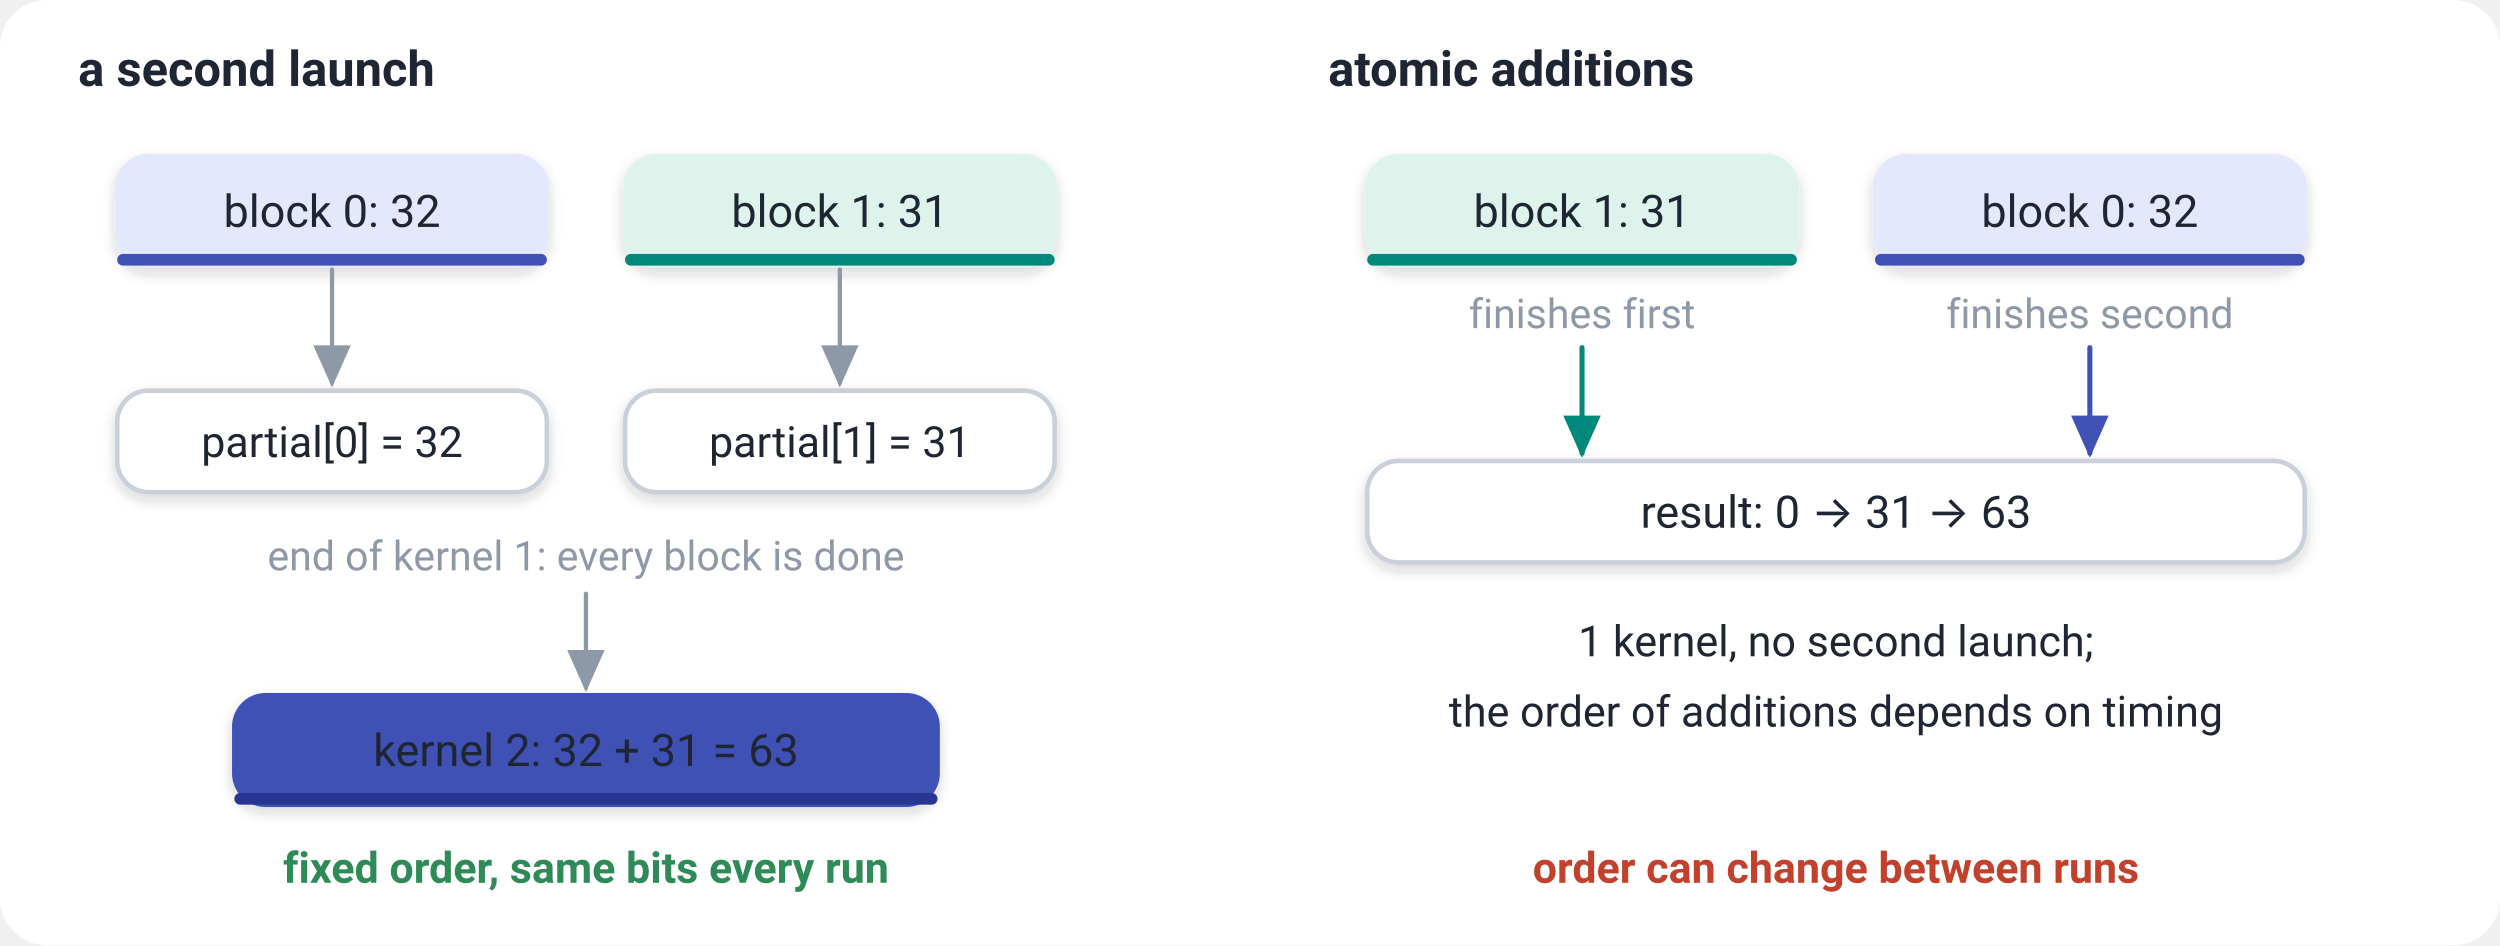
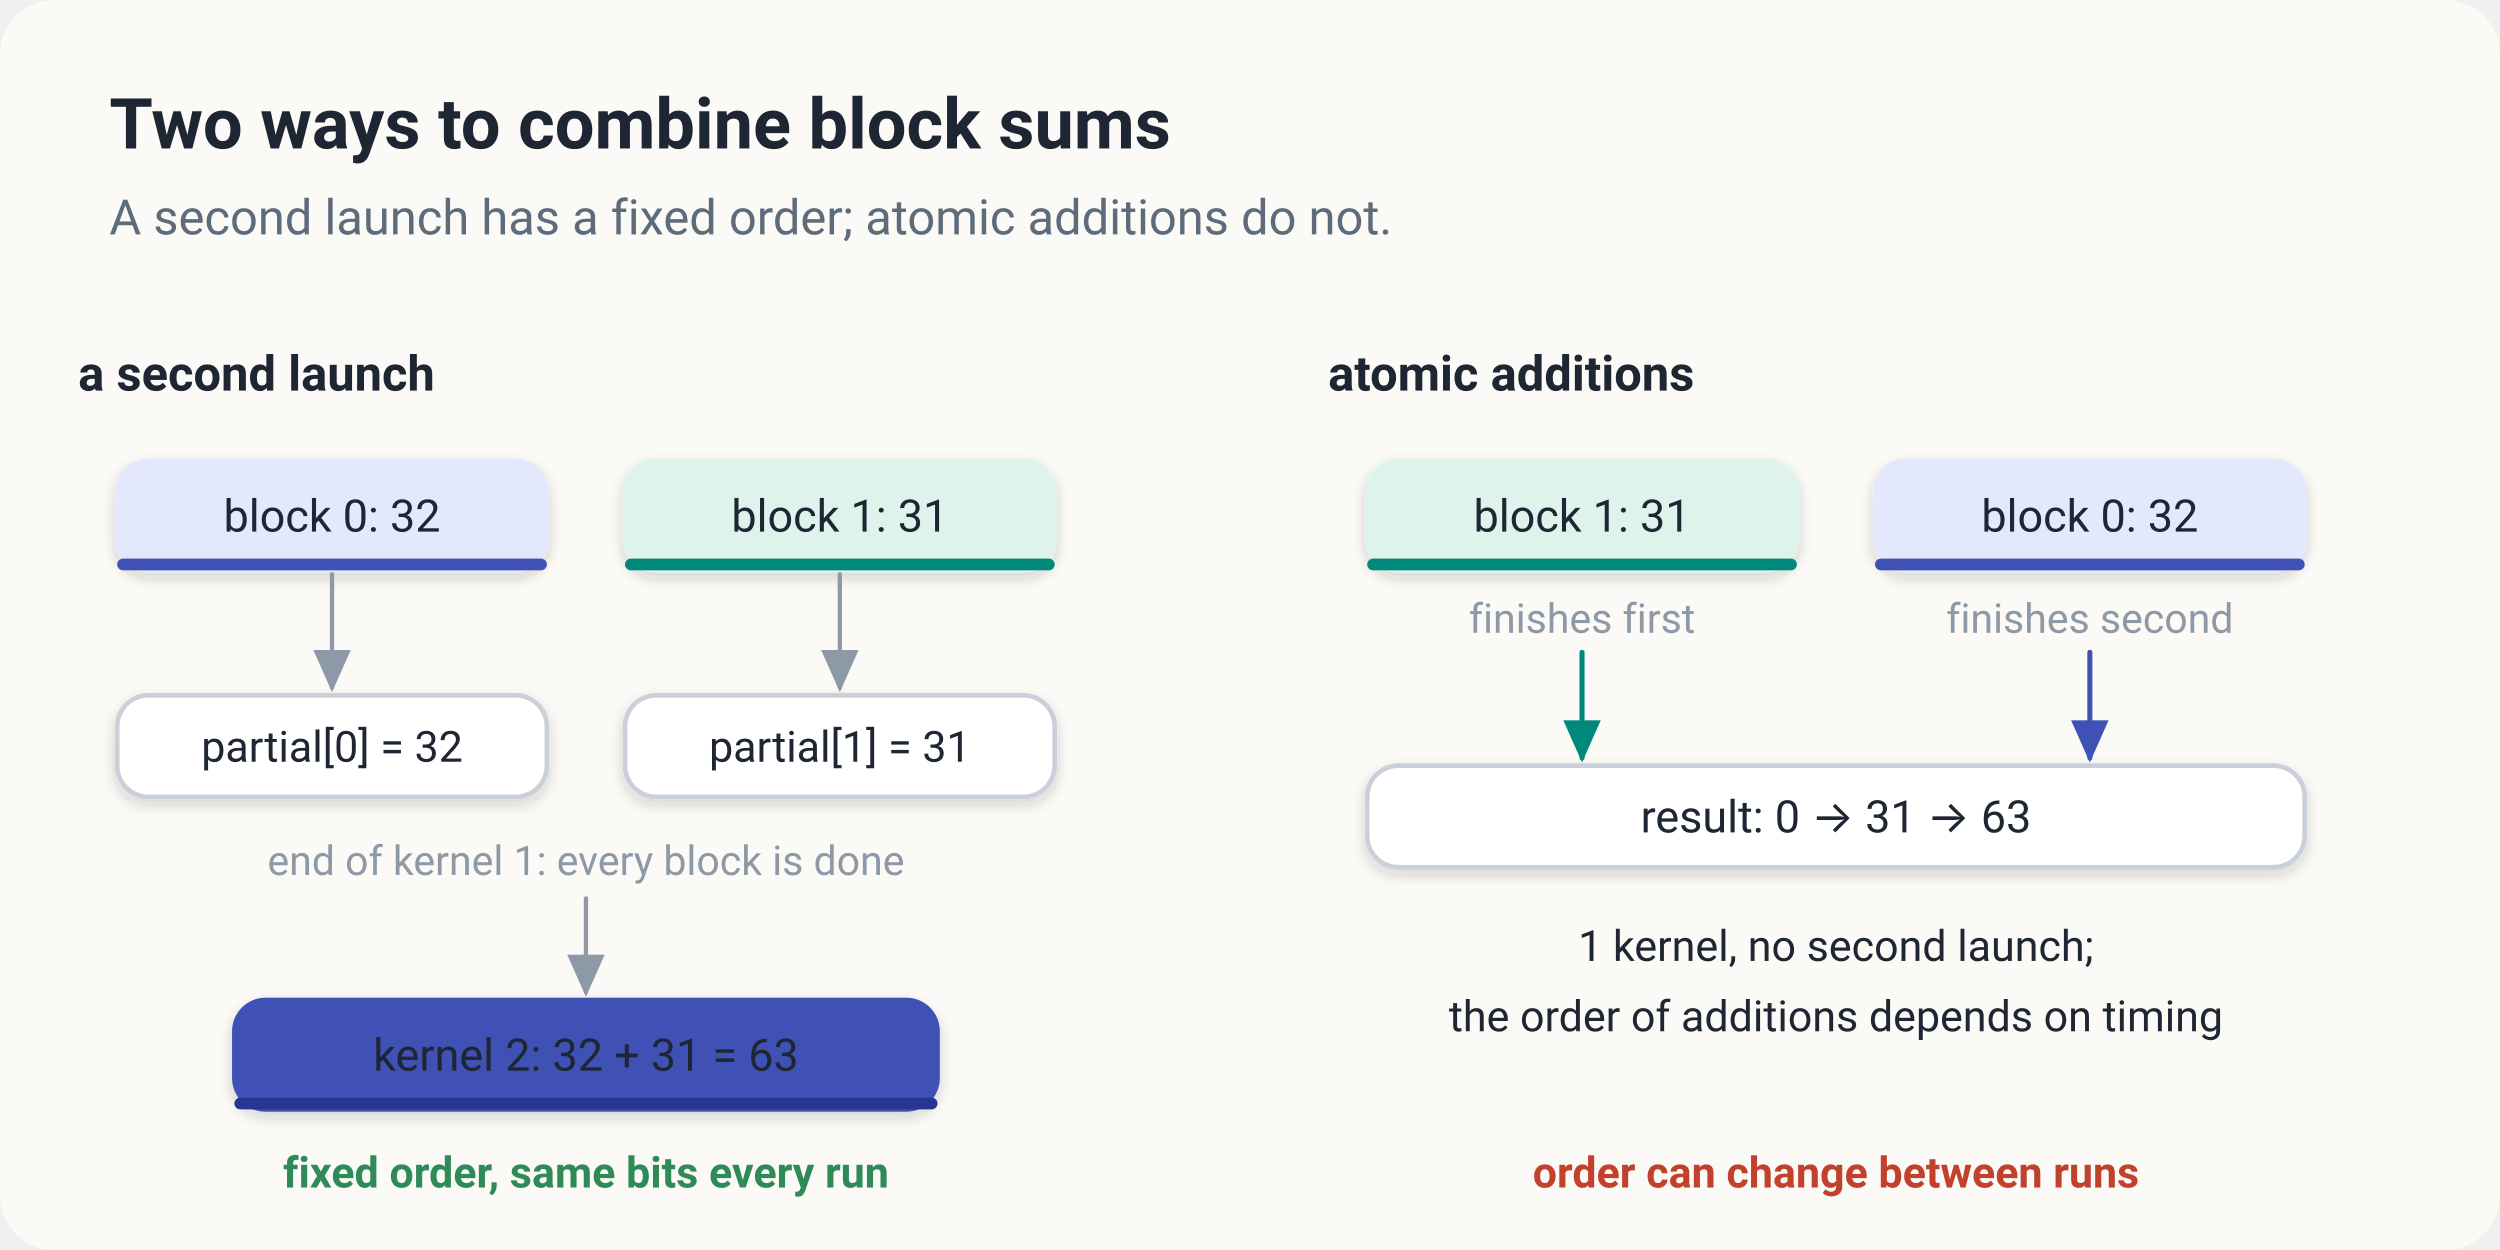
- <svg xmlns="http://www.w3.org/2000/svg" viewBox="0 0 640 242" width="640" height="242" role="img" aria-label="2 ways to combine the block sums 32 and 31. Left: each block writes its partial sum, and a second kernel, which starts after every block of the first is done, adds them in a fixed order: 63. Right: each block adds its sum into result with an atomic addition, in the order the blocks finish, here block 1 then block 0: 0, 31, 63.">
+ <svg xmlns="http://www.w3.org/2000/svg" viewBox="0 0 640 320" width="640" height="320" role="img" aria-label="2 ways to combine the block sums 32 and 31. Left: each block writes its partial sum, and a second kernel, which starts after every block of the first is done, adds them in a fixed order: 63. Right: each block adds its sum into result with an atomic addition, in the order the blocks finish, here block 1 then block 0: 0, 31, 63.">
  <style>
    text { font-family: Roboto, Inter, "Segoe UI", "Helvetica Neue", Arial, sans-serif; }
    .mono { font-family: "JetBrains Mono", "SF Mono", Menlo, Consolas, monospace; }
  </style>
  <defs>
    <marker id="m-hi" viewBox="0 0 10 10" refX="8.5" refY="5" markerUnits="userSpaceOnUse" markerWidth="12" markerHeight="12" orient="auto">
      <path d="M0.5,1 L9.5,5 L0.5,9 Z" fill="#3F51B5" />
    </marker>
    <marker id="m-grey" viewBox="0 0 10 10" refX="8.5" refY="5" markerUnits="userSpaceOnUse" markerWidth="12" markerHeight="12" orient="auto">
      <path d="M0.5,1 L9.5,5 L0.5,9 Z" fill="#8E99A8" />
    </marker>
    <marker id="m-red" viewBox="0 0 10 10" refX="8.5" refY="5" markerUnits="userSpaceOnUse" markerWidth="12" markerHeight="12" orient="auto">
      <path d="M0.5,1 L9.5,5 L0.5,9 Z" fill="#C2412D" />
    </marker>
    <marker id="m-ink" viewBox="0 0 10 10" refX="8.5" refY="5" markerUnits="userSpaceOnUse" markerWidth="12" markerHeight="12" orient="auto">
      <path d="M0.5,1 L9.5,5 L0.5,9 Z" fill="#1F2633" />
    </marker>
    <marker id="m-green" viewBox="0 0 10 10" refX="8.5" refY="5" markerUnits="userSpaceOnUse" markerWidth="12" markerHeight="12" orient="auto">
      <path d="M0.5,1 L9.5,5 L0.5,9 Z" fill="#2E8B57" />
    </marker>
    <marker id="m-blue" viewBox="0 0 10 10" refX="8.5" refY="5" markerUnits="userSpaceOnUse" markerWidth="12" markerHeight="12" orient="auto">
      <path d="M0.5,1 L9.5,5 L0.5,9 Z" fill="#3F51B5" />
    </marker>
    <marker id="m-mint" viewBox="0 0 10 10" refX="8.5" refY="5" markerUnits="userSpaceOnUse" markerWidth="12" markerHeight="12" orient="auto">
      <path d="M0.5,1 L9.5,5 L0.5,9 Z" fill="#00897B" />
    </marker>
    <marker id="m-peach" viewBox="0 0 10 10" refX="8.5" refY="5" markerUnits="userSpaceOnUse" markerWidth="12" markerHeight="12" orient="auto">
      <path d="M0.5,1 L9.5,5 L0.5,9 Z" fill="#E65100" />
    </marker>
    <marker id="m-pink" viewBox="0 0 10 10" refX="8.5" refY="5" markerUnits="userSpaceOnUse" markerWidth="12" markerHeight="12" orient="auto">
      <path d="M0.5,1 L9.5,5 L0.5,9 Z" fill="#C2185B" />
    </marker>
    <filter id="elev" x="-20%" y="-20%" width="140%" height="160%">
      <feDropShadow dx="0" dy="1.5" stdDeviation="1.6" flood-color="#1F2633" flood-opacity="0.18" />
    </filter>
  </defs>
-   <rect width="640" height="242" rx="12" fill="#FFFFFF" />
-   <text x="20.0" y="22.0" font-size="12.5" fill="#1F2633" text-anchor="start" font-weight="700" xml:space="preserve">a second launch</text>
-   <text x="340.0" y="22.0" font-size="12.5" fill="#1F2633" text-anchor="start" font-weight="700" xml:space="preserve">atomic additions</text>
-   <rect x="30.0" y="40.0" width="110.0" height="28.0" rx="8" fill="#E3E8FD" stroke="#E3E8FD" stroke-width="1.2" filter="url(#elev)" />
-   <rect x="30.0" y="65.0" width="110.0" height="3" rx="1.5" fill="#3F51B5" />
-   <text x="85.0" y="58.1" font-size="11.5" fill="#1F2633" text-anchor="middle" font-weight="400" xml:space="preserve">block 0: 32</text>
-   <rect x="160.0" y="40.0" width="110.0" height="28.0" rx="8" fill="#DDF3EC" stroke="#DDF3EC" stroke-width="1.2" filter="url(#elev)" />
-   <rect x="160.0" y="65.0" width="110.0" height="3" rx="1.5" fill="#00897B" />
-   <text x="215.0" y="58.1" font-size="11.5" fill="#1F2633" text-anchor="middle" font-weight="400" xml:space="preserve">block 1: 31</text>
-   <line x1="85.0" y1="69.0" x2="85.0" y2="98.0" stroke="#8E99A8" stroke-width="1.1" stroke-linecap="round" marker-end="url(#m-grey)" />
-   <line x1="215.0" y1="69.0" x2="215.0" y2="98.0" stroke="#8E99A8" stroke-width="1.1" stroke-linecap="round" marker-end="url(#m-grey)" />
-   <rect x="30.0" y="100.0" width="110.0" height="26.0" rx="8" fill="#FFFFFF" stroke="#C9D0D9" stroke-width="1.2" filter="url(#elev)" />
-   <text x="85.0" y="117.0" font-size="11" fill="#1F2633" text-anchor="middle" font-weight="400" xml:space="preserve">partial[0] = 32</text>
-   <rect x="160.0" y="100.0" width="110.0" height="26.0" rx="8" fill="#FFFFFF" stroke="#C9D0D9" stroke-width="1.2" filter="url(#elev)" />
-   <text x="215.0" y="117.0" font-size="11" fill="#1F2633" text-anchor="middle" font-weight="400" xml:space="preserve">partial[1] = 31</text>
-   <text x="150.0" y="146.0" font-size="10.5" fill="#8E99A8" text-anchor="middle" font-weight="400" xml:space="preserve">end of kernel 1: every block is done</text>
-   <line x1="150.0" y1="152.0" x2="150.0" y2="176.0" stroke="#8E99A8" stroke-width="1.1" stroke-linecap="round" marker-end="url(#m-grey)" />
-   <rect x="60.0" y="178.0" width="180.0" height="28.0" rx="8" fill="#3F51B5" stroke="#3F51B5" stroke-width="1.2" filter="url(#elev)" />
-   <rect x="60.0" y="203.0" width="180.0" height="3" rx="1.5" fill="#283593" />
-   <text x="150.0" y="196.1" font-size="11.5" fill="#1F2633" text-anchor="middle" font-weight="400" xml:space="preserve">kernel 2: 32 + 31 = 63</text>
-   <text x="150.0" y="226.0" font-size="11" fill="#2E8B57" text-anchor="middle" font-weight="600" xml:space="preserve">fixed order, same bits every run</text>
-   <rect x="350.0" y="40.0" width="110.0" height="28.0" rx="8" fill="#DDF3EC" stroke="#DDF3EC" stroke-width="1.2" filter="url(#elev)" />
-   <rect x="350.0" y="65.0" width="110.0" height="3" rx="1.5" fill="#00897B" />
-   <text x="405.0" y="58.1" font-size="11.5" fill="#1F2633" text-anchor="middle" font-weight="400" xml:space="preserve">block 1: 31</text>
-   <rect x="480.0" y="40.0" width="110.0" height="28.0" rx="8" fill="#E3E8FD" stroke="#E3E8FD" stroke-width="1.2" filter="url(#elev)" />
-   <rect x="480.0" y="65.0" width="110.0" height="3" rx="1.5" fill="#3F51B5" />
-   <text x="535.0" y="58.1" font-size="11.5" fill="#1F2633" text-anchor="middle" font-weight="400" xml:space="preserve">block 0: 32</text>
-   <text x="405.0" y="84.0" font-size="10.5" fill="#8E99A8" text-anchor="middle" font-weight="400" xml:space="preserve">finishes first</text>
-   <text x="535.0" y="84.0" font-size="10.5" fill="#8E99A8" text-anchor="middle" font-weight="400" xml:space="preserve">finishes second</text>
-   <line x1="405.0" y1="89.0" x2="405.0" y2="116.0" stroke="#00897B" stroke-width="1.3" stroke-linecap="round" marker-end="url(#m-mint)" />
-   <line x1="535.0" y1="89.0" x2="535.0" y2="116.0" stroke="#3F51B5" stroke-width="1.3" stroke-linecap="round" marker-end="url(#m-blue)" />
-   <rect x="350.0" y="118.0" width="240.0" height="26.0" rx="8" fill="#FFFFFF" stroke="#C9D0D9" stroke-width="1.2" filter="url(#elev)" />
-   <text x="470.0" y="135.1" font-size="11.5" fill="#1F2633" text-anchor="middle" font-weight="400" xml:space="preserve">result: 0 → 31 → 63</text>
-   <text x="470.0" y="168.0" font-size="11" fill="#1F2633" text-anchor="middle" font-weight="400" xml:space="preserve">1 kernel, no second launch;</text>
-   <text x="470.0" y="186.0" font-size="11" fill="#1F2633" text-anchor="middle" font-weight="400" xml:space="preserve">the order of additions depends on timing</text>
-   <text x="470.0" y="226.0" font-size="11" fill="#C2412D" text-anchor="middle" font-weight="600" xml:space="preserve">order can change between runs</text>
+   <rect width="640" height="320" rx="14" fill="#FBFAF6" />
+   <text x="28.0" y="38.0" font-size="18" fill="#1F2633" text-anchor="start" font-weight="700" xml:space="preserve">Two ways to combine block sums</text>
+   <text x="28.0" y="60.0" font-size="12.5" fill="#5D6B7A" text-anchor="start" font-weight="400" xml:space="preserve">A second launch has a fixed order; atomic additions do not.</text>
+   <g transform="translate(0,78)">
+     <text x="20.0" y="22.0" font-size="12.5" fill="#1F2633" text-anchor="start" font-weight="700" xml:space="preserve">a second launch</text>
+     <text x="340.0" y="22.0" font-size="12.5" fill="#1F2633" text-anchor="start" font-weight="700" xml:space="preserve">atomic additions</text>
+     <rect x="30.0" y="40.0" width="110.0" height="28.0" rx="8" fill="#E3E8FD" stroke="#E3E8FD" stroke-width="1.2" filter="url(#elev)" />
+     <rect x="30.0" y="65.0" width="110.0" height="3" rx="1.5" fill="#3F51B5" />
+     <text x="85.0" y="58.1" font-size="11.5" fill="#1F2633" text-anchor="middle" font-weight="400" xml:space="preserve">block 0: 32</text>
+     <rect x="160.0" y="40.0" width="110.0" height="28.0" rx="8" fill="#DDF3EC" stroke="#DDF3EC" stroke-width="1.2" filter="url(#elev)" />
+     <rect x="160.0" y="65.0" width="110.0" height="3" rx="1.5" fill="#00897B" />
+     <text x="215.0" y="58.1" font-size="11.5" fill="#1F2633" text-anchor="middle" font-weight="400" xml:space="preserve">block 1: 31</text>
+     <line x1="85.0" y1="69.0" x2="85.0" y2="98.0" stroke="#8E99A8" stroke-width="1.1" stroke-linecap="round" marker-end="url(#m-grey)" />
+     <line x1="215.0" y1="69.0" x2="215.0" y2="98.0" stroke="#8E99A8" stroke-width="1.1" stroke-linecap="round" marker-end="url(#m-grey)" />
+     <rect x="30.0" y="100.0" width="110.0" height="26.0" rx="8" fill="#FFFFFF" stroke="#C9D0D9" stroke-width="1.2" filter="url(#elev)" />
+     <text x="85.0" y="117.0" font-size="11" fill="#1F2633" text-anchor="middle" font-weight="400" xml:space="preserve">partial[0] = 32</text>
+     <rect x="160.0" y="100.0" width="110.0" height="26.0" rx="8" fill="#FFFFFF" stroke="#C9D0D9" stroke-width="1.2" filter="url(#elev)" />
+     <text x="215.0" y="117.0" font-size="11" fill="#1F2633" text-anchor="middle" font-weight="400" xml:space="preserve">partial[1] = 31</text>
+     <text x="150.0" y="146.0" font-size="10.5" fill="#8E99A8" text-anchor="middle" font-weight="400" xml:space="preserve">end of kernel 1: every block is done</text>
+     <line x1="150.0" y1="152.0" x2="150.0" y2="176.0" stroke="#8E99A8" stroke-width="1.1" stroke-linecap="round" marker-end="url(#m-grey)" />
+     <rect x="60.0" y="178.0" width="180.0" height="28.0" rx="8" fill="#3F51B5" stroke="#3F51B5" stroke-width="1.2" filter="url(#elev)" />
+     <rect x="60.0" y="203.0" width="180.0" height="3" rx="1.5" fill="#283593" />
+     <text x="150.0" y="196.1" font-size="11.5" fill="#1F2633" text-anchor="middle" font-weight="400" xml:space="preserve">kernel 2: 32 + 31 = 63</text>
+     <text x="150.0" y="226.0" font-size="11" fill="#2E8B57" text-anchor="middle" font-weight="600" xml:space="preserve">fixed order, same bits every run</text>
+     <rect x="350.0" y="40.0" width="110.0" height="28.0" rx="8" fill="#DDF3EC" stroke="#DDF3EC" stroke-width="1.2" filter="url(#elev)" />
+     <rect x="350.0" y="65.0" width="110.0" height="3" rx="1.5" fill="#00897B" />
+     <text x="405.0" y="58.1" font-size="11.5" fill="#1F2633" text-anchor="middle" font-weight="400" xml:space="preserve">block 1: 31</text>
+     <rect x="480.0" y="40.0" width="110.0" height="28.0" rx="8" fill="#E3E8FD" stroke="#E3E8FD" stroke-width="1.2" filter="url(#elev)" />
+     <rect x="480.0" y="65.0" width="110.0" height="3" rx="1.5" fill="#3F51B5" />
+     <text x="535.0" y="58.1" font-size="11.5" fill="#1F2633" text-anchor="middle" font-weight="400" xml:space="preserve">block 0: 32</text>
+     <text x="405.0" y="84.0" font-size="10.5" fill="#8E99A8" text-anchor="middle" font-weight="400" xml:space="preserve">finishes first</text>
+     <text x="535.0" y="84.0" font-size="10.5" fill="#8E99A8" text-anchor="middle" font-weight="400" xml:space="preserve">finishes second</text>
+     <line x1="405.0" y1="89.0" x2="405.0" y2="116.0" stroke="#00897B" stroke-width="1.3" stroke-linecap="round" marker-end="url(#m-mint)" />
+     <line x1="535.0" y1="89.0" x2="535.0" y2="116.0" stroke="#3F51B5" stroke-width="1.3" stroke-linecap="round" marker-end="url(#m-blue)" />
+     <rect x="350.0" y="118.0" width="240.0" height="26.0" rx="8" fill="#FFFFFF" stroke="#C9D0D9" stroke-width="1.2" filter="url(#elev)" />
+     <text x="470.0" y="135.1" font-size="11.5" fill="#1F2633" text-anchor="middle" font-weight="400" xml:space="preserve">result: 0 → 31 → 63</text>
+     <text x="470.0" y="168.0" font-size="11" fill="#1F2633" text-anchor="middle" font-weight="400" xml:space="preserve">1 kernel, no second launch;</text>
+     <text x="470.0" y="186.0" font-size="11" fill="#1F2633" text-anchor="middle" font-weight="400" xml:space="preserve">the order of additions depends on timing</text>
+     <text x="470.0" y="226.0" font-size="11" fill="#C2412D" text-anchor="middle" font-weight="600" xml:space="preserve">order can change between runs</text>
+   </g>
</svg>
